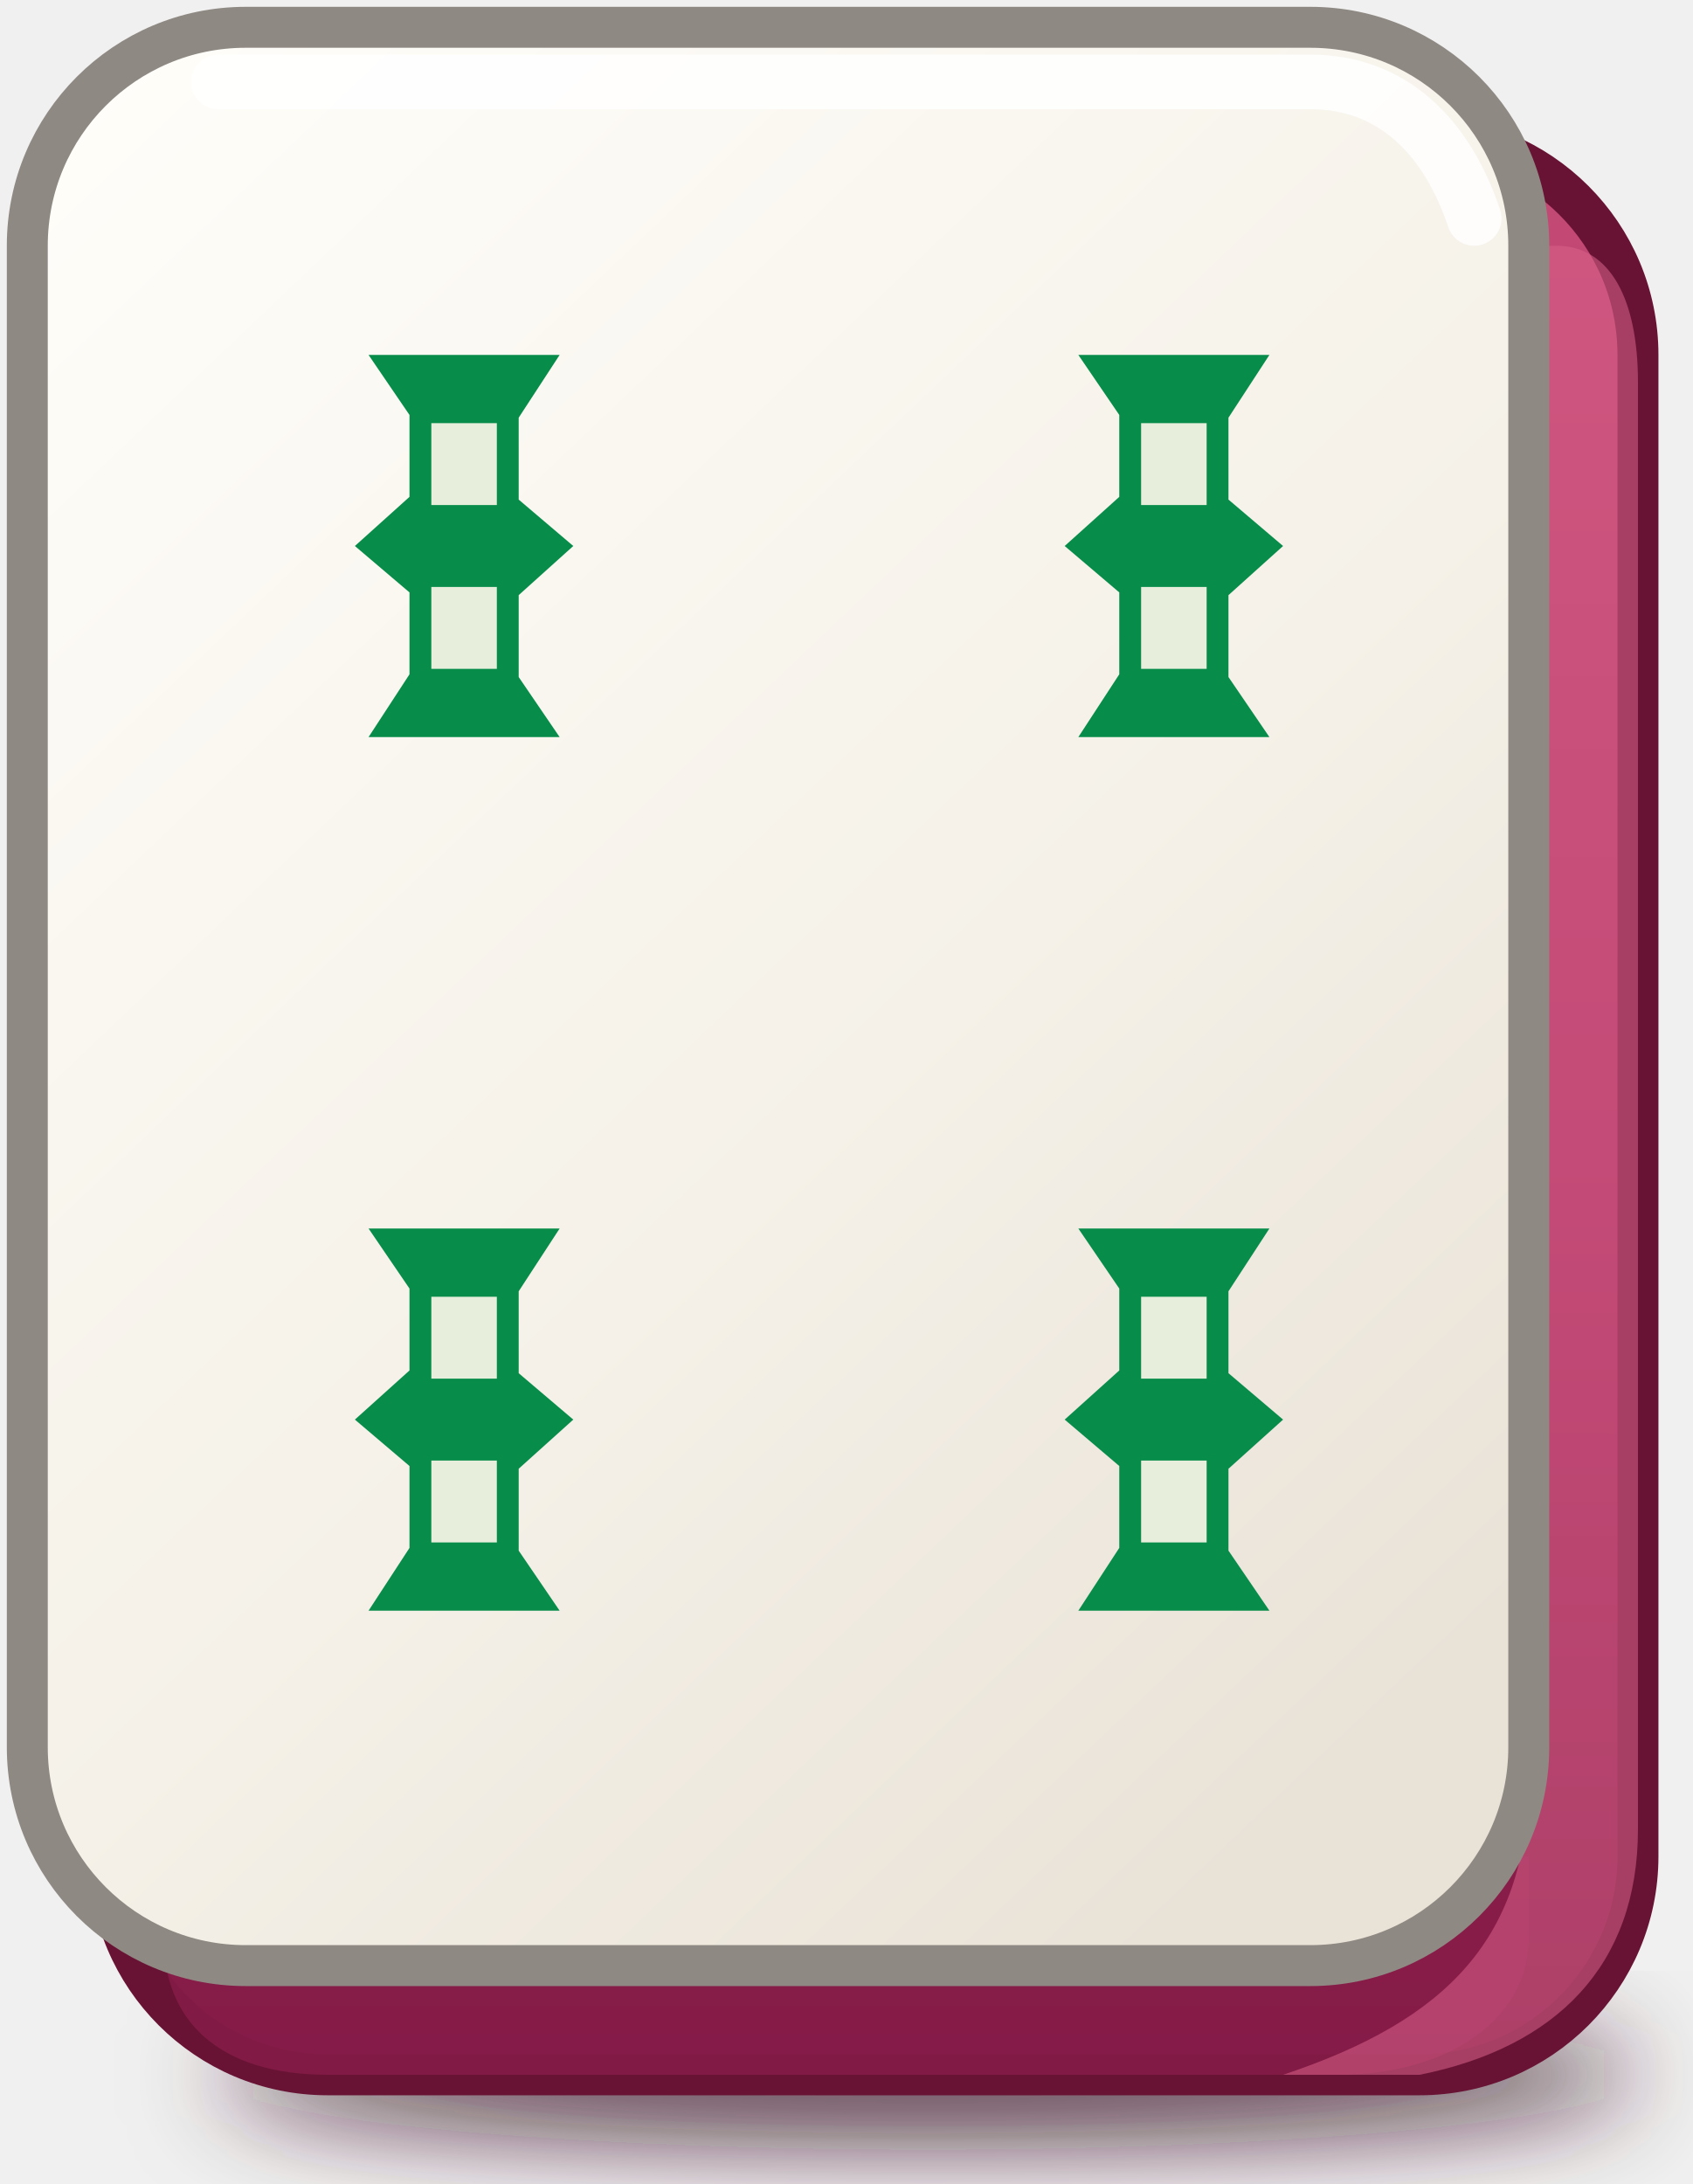
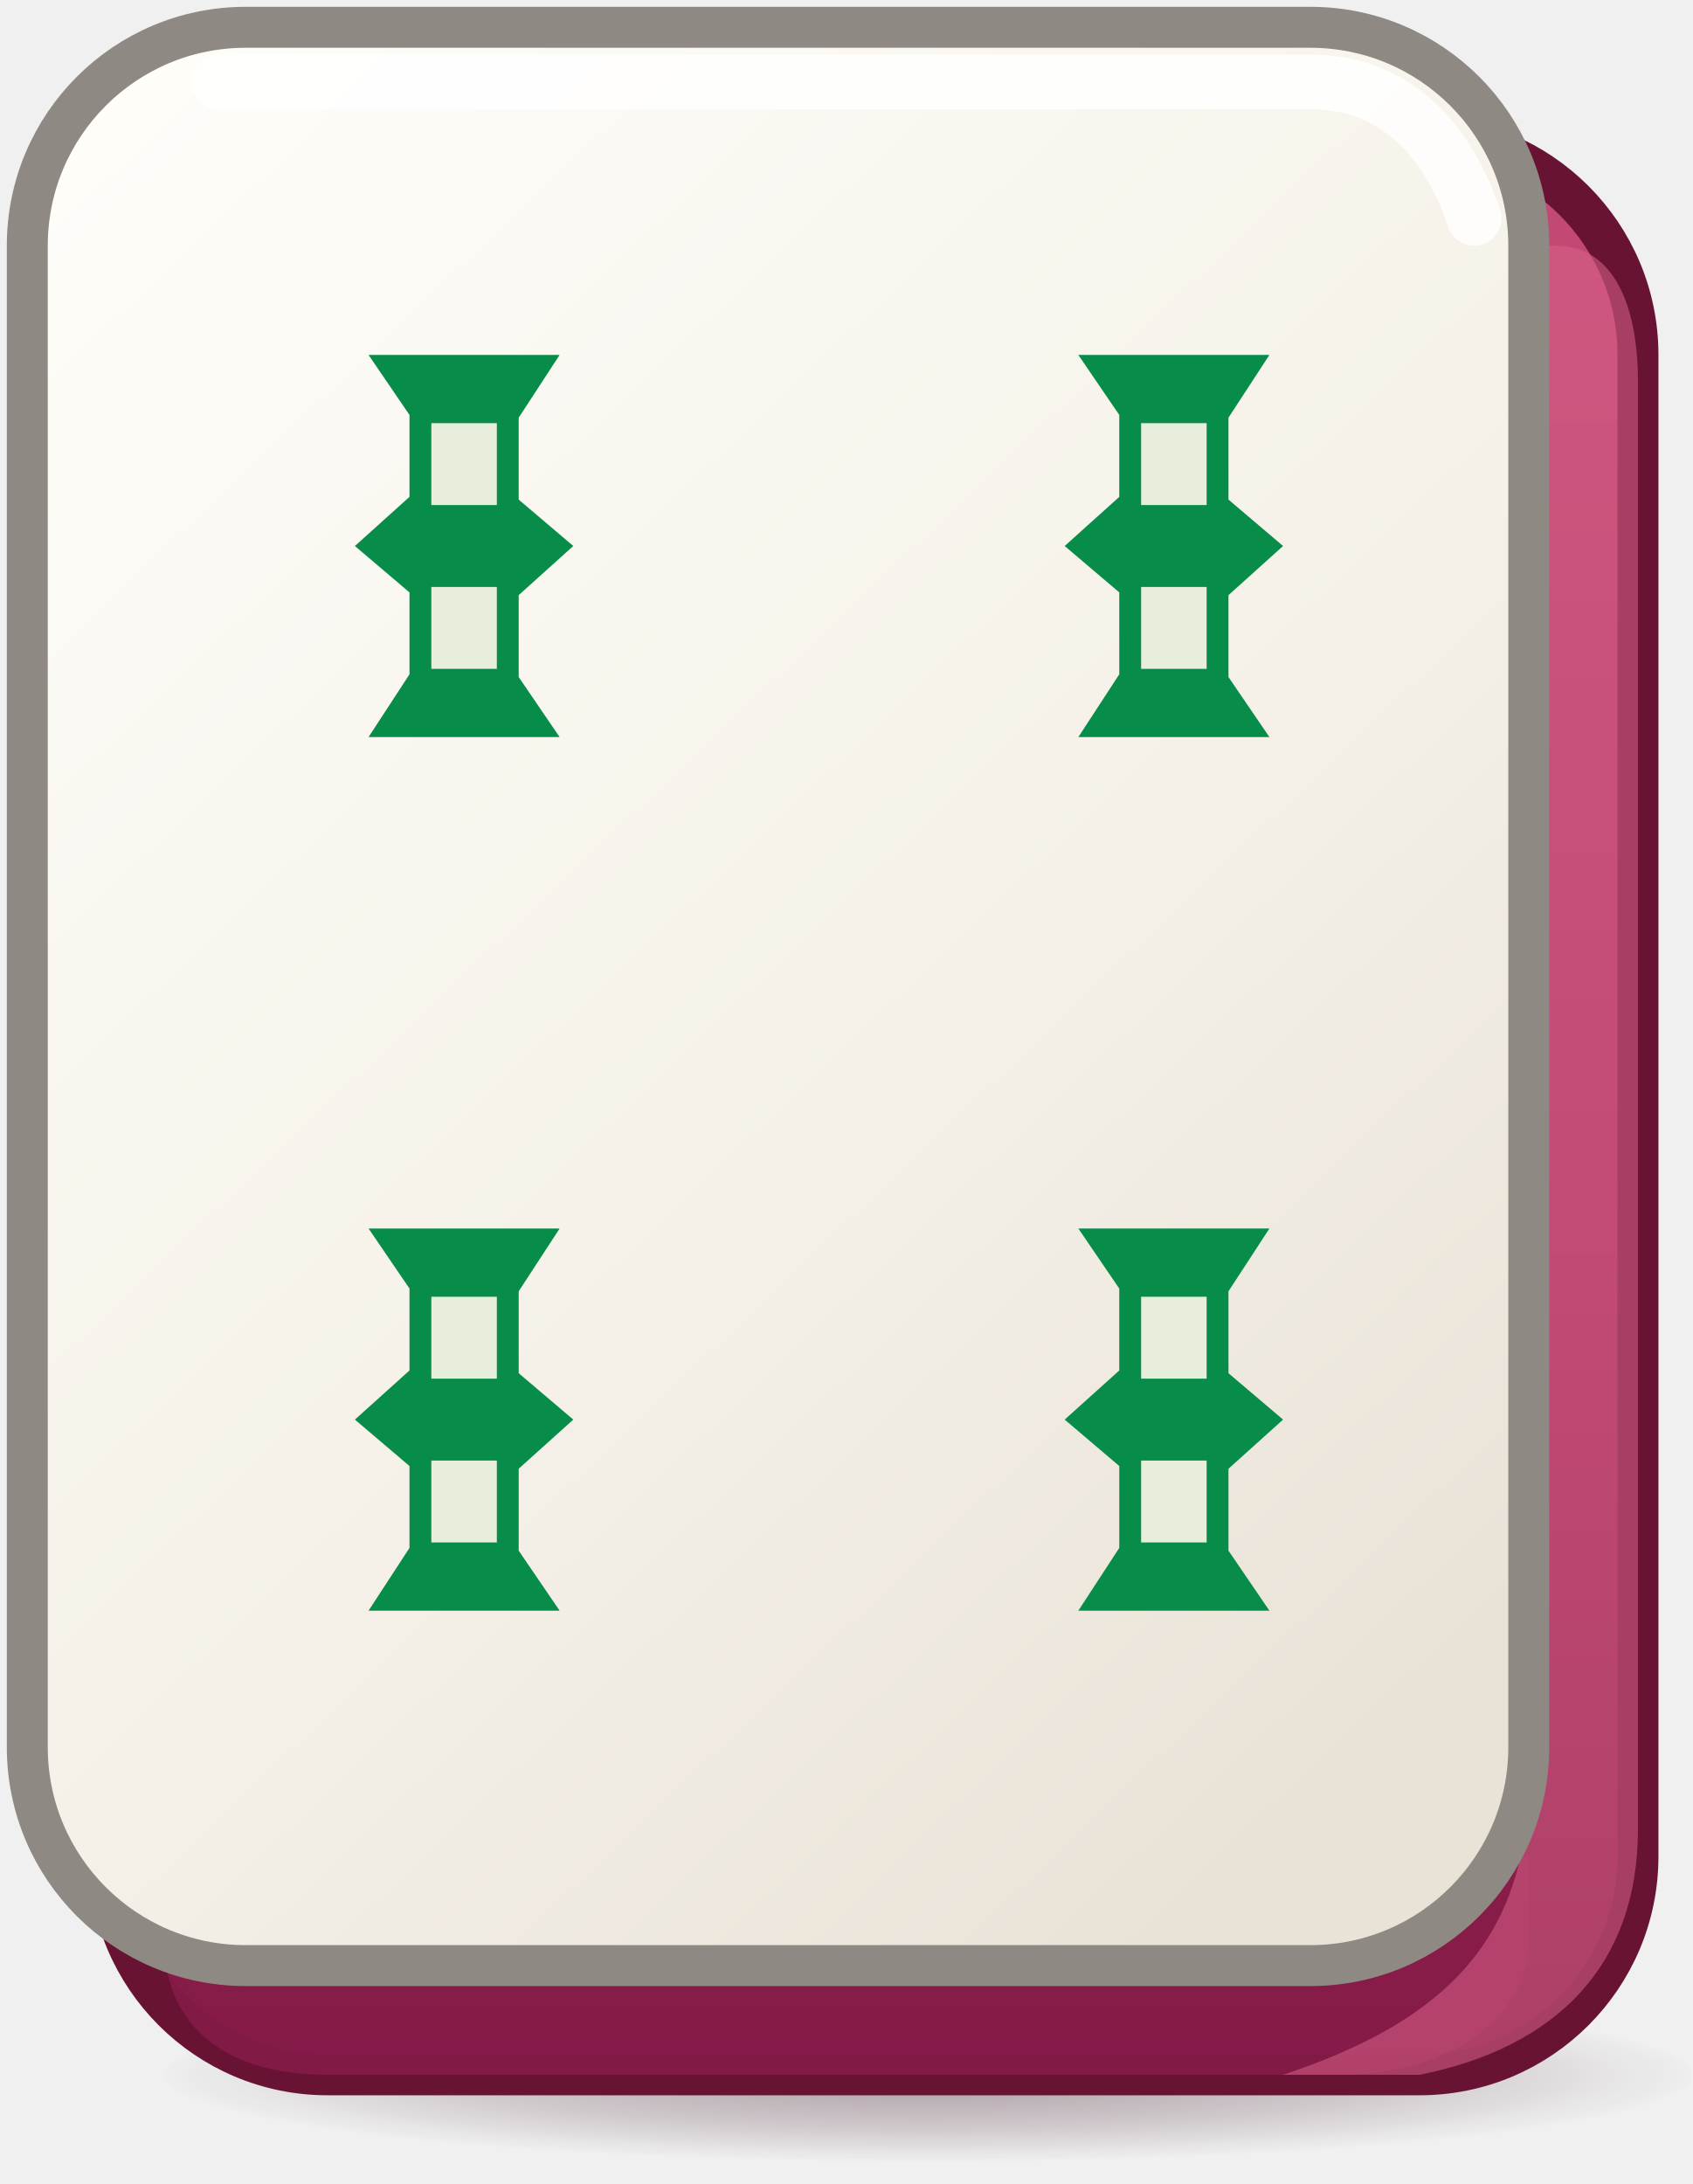
<svg xmlns="http://www.w3.org/2000/svg" width="62" height="80" viewBox="0 0 62 80">
  <defs>
    <linearGradient id="ivory" x1="0" y1="0" x2=".75" y2="1">
      <stop stop-color="#fffefa" />
      <stop offset=".62" stop-color="#f5f1e8" />
      <stop offset="1" stop-color="#e9e2d7" />
    </linearGradient>
    <linearGradient id="pink-side" x1="0" y1="0" x2="0" y2="1">
      <stop stop-color="#c54b76" />
      <stop offset=".55" stop-color="#a92e60" />
      <stop offset="1" stop-color="#77163f" />
    </linearGradient>
-     <filter id="shadow" x="-30%" y="-20%" width="170%" height="160%">
-       <feGaussianBlur stdDeviation="1.8" />
-     </filter>
+     <radialGradient id="shadow">
+       <stop offset="0" stop-color="#361123" stop-opacity=".38" />
+       <stop offset=".6" stop-color="#361123" stop-opacity=".18" />
+       <stop offset="1" stop-color="#361123" stop-opacity="0" />
+     </radialGradient>
  </defs>
-   <ellipse cx="34" cy="76" rx="26" ry="2.7" fill="#361123" opacity=".72" filter="url(#shadow)" />
+   <ellipse cx="34" cy="76" rx="28" ry="3.2" fill="url(#shadow)" />
  <rect x="4" y="5" width="56" height="71" rx="8" fill="url(#pink-side)" stroke="#681334" stroke-width="1.5" />
  <path d="M6 68h50v3c0 3-3 5-7 5H12c-4 0-6-2-6-5Z" fill="#8b1d4b" opacity=".72" />
  <path d="M56 9h1c2 0 3 2 3 5v53c0 5-3 8-8 9h-5c6-2 9-5 9-11Z" fill="#d86088" opacity=".56" />
  <rect x="1" y="1" width="55" height="71" rx="8" fill="url(#ivory)" stroke="#8f8983" stroke-width="1.5" />
  <path d="M8 3h40c3 0 5 2 6 5" fill="none" stroke="#fff" stroke-width="2" stroke-linecap="round" opacity=".85" />
  <g transform="translate(17 20)" fill="#078c4a">
    <path d="M-3.5-7h7L2-4.7v3L4 0 2 1.8v3L3.5 7h-7L-2 4.7v-3L-4 0l2-1.8v-3Z" />
    <path d="M-1.2-4.5h2.4v3h-2.4zm0 6h2.4v3h-2.4z" fill="#fff9ec" opacity=".9" />
  </g>
  <g transform="translate(43 20)" fill="#078c4a">
    <path d="M-3.5-7h7L2-4.7v3L4 0 2 1.8v3L3.5 7h-7L-2 4.7v-3L-4 0l2-1.8v-3Z" />
    <path d="M-1.2-4.5h2.4v3h-2.4zm0 6h2.4v3h-2.4z" fill="#fff9ec" opacity=".9" />
  </g>
  <g transform="translate(17 52)" fill="#078c4a">
    <path d="M-3.5-7h7L2-4.7v3L4 0 2 1.8v3L3.5 7h-7L-2 4.7v-3L-4 0l2-1.8v-3Z" />
    <path d="M-1.2-4.5h2.4v3h-2.4zm0 6h2.4v3h-2.4z" fill="#fff9ec" opacity=".9" />
  </g>
  <g transform="translate(43 52)" fill="#078c4a">
    <path d="M-3.5-7h7L2-4.7v3L4 0 2 1.8v3L3.5 7h-7L-2 4.7v-3L-4 0l2-1.8v-3Z" />
    <path d="M-1.2-4.5h2.4v3h-2.4zm0 6h2.4v3h-2.4z" fill="#fff9ec" opacity=".9" />
  </g>
</svg>
